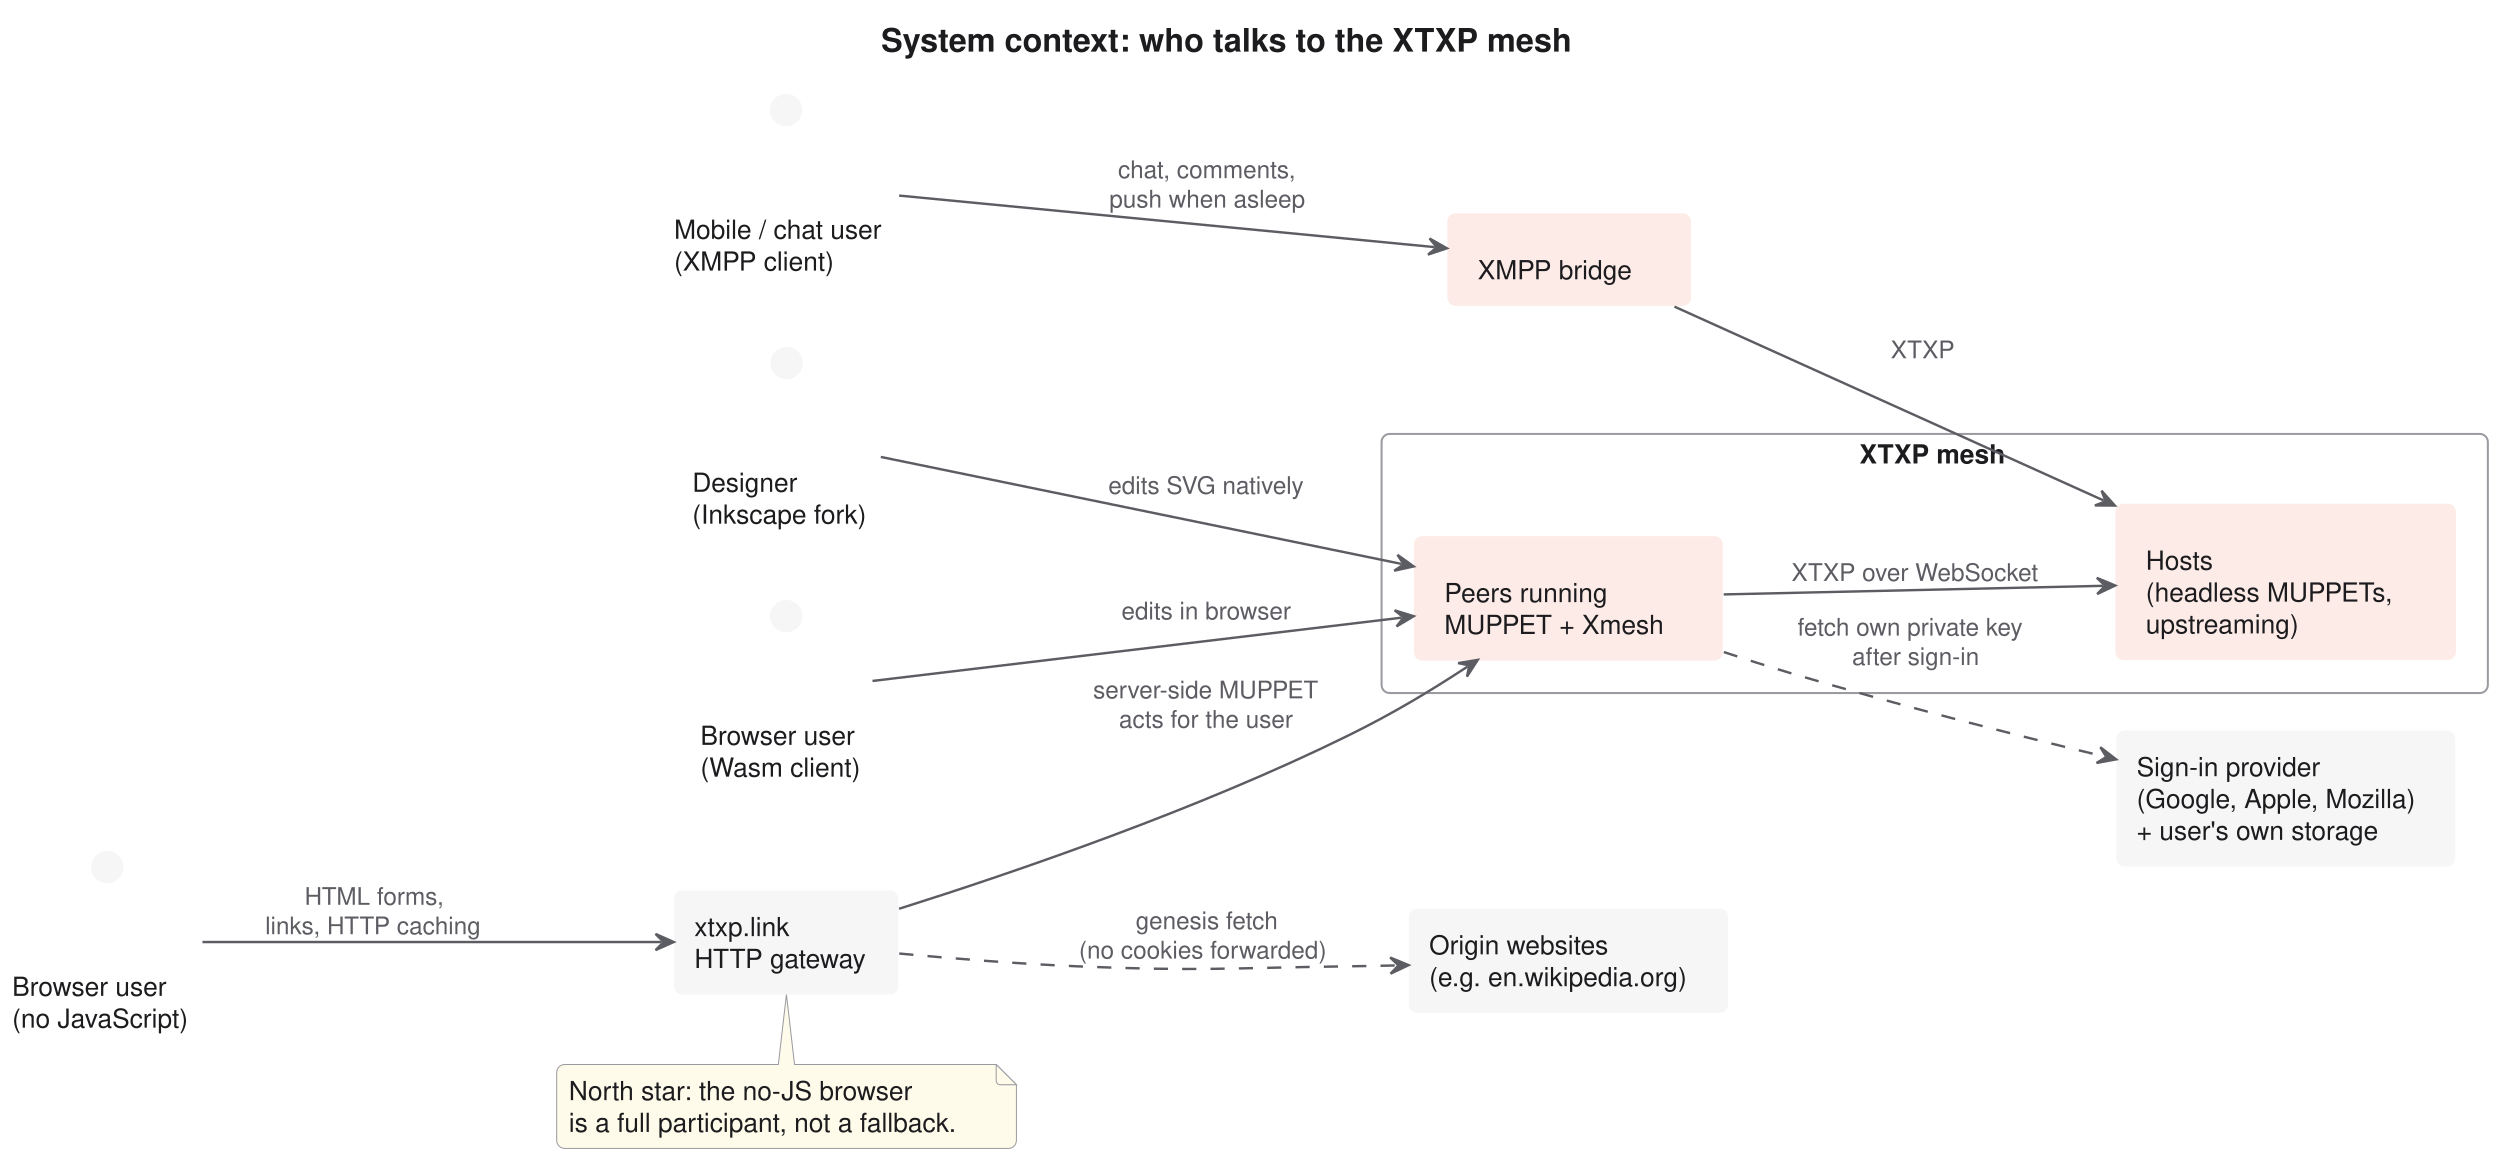
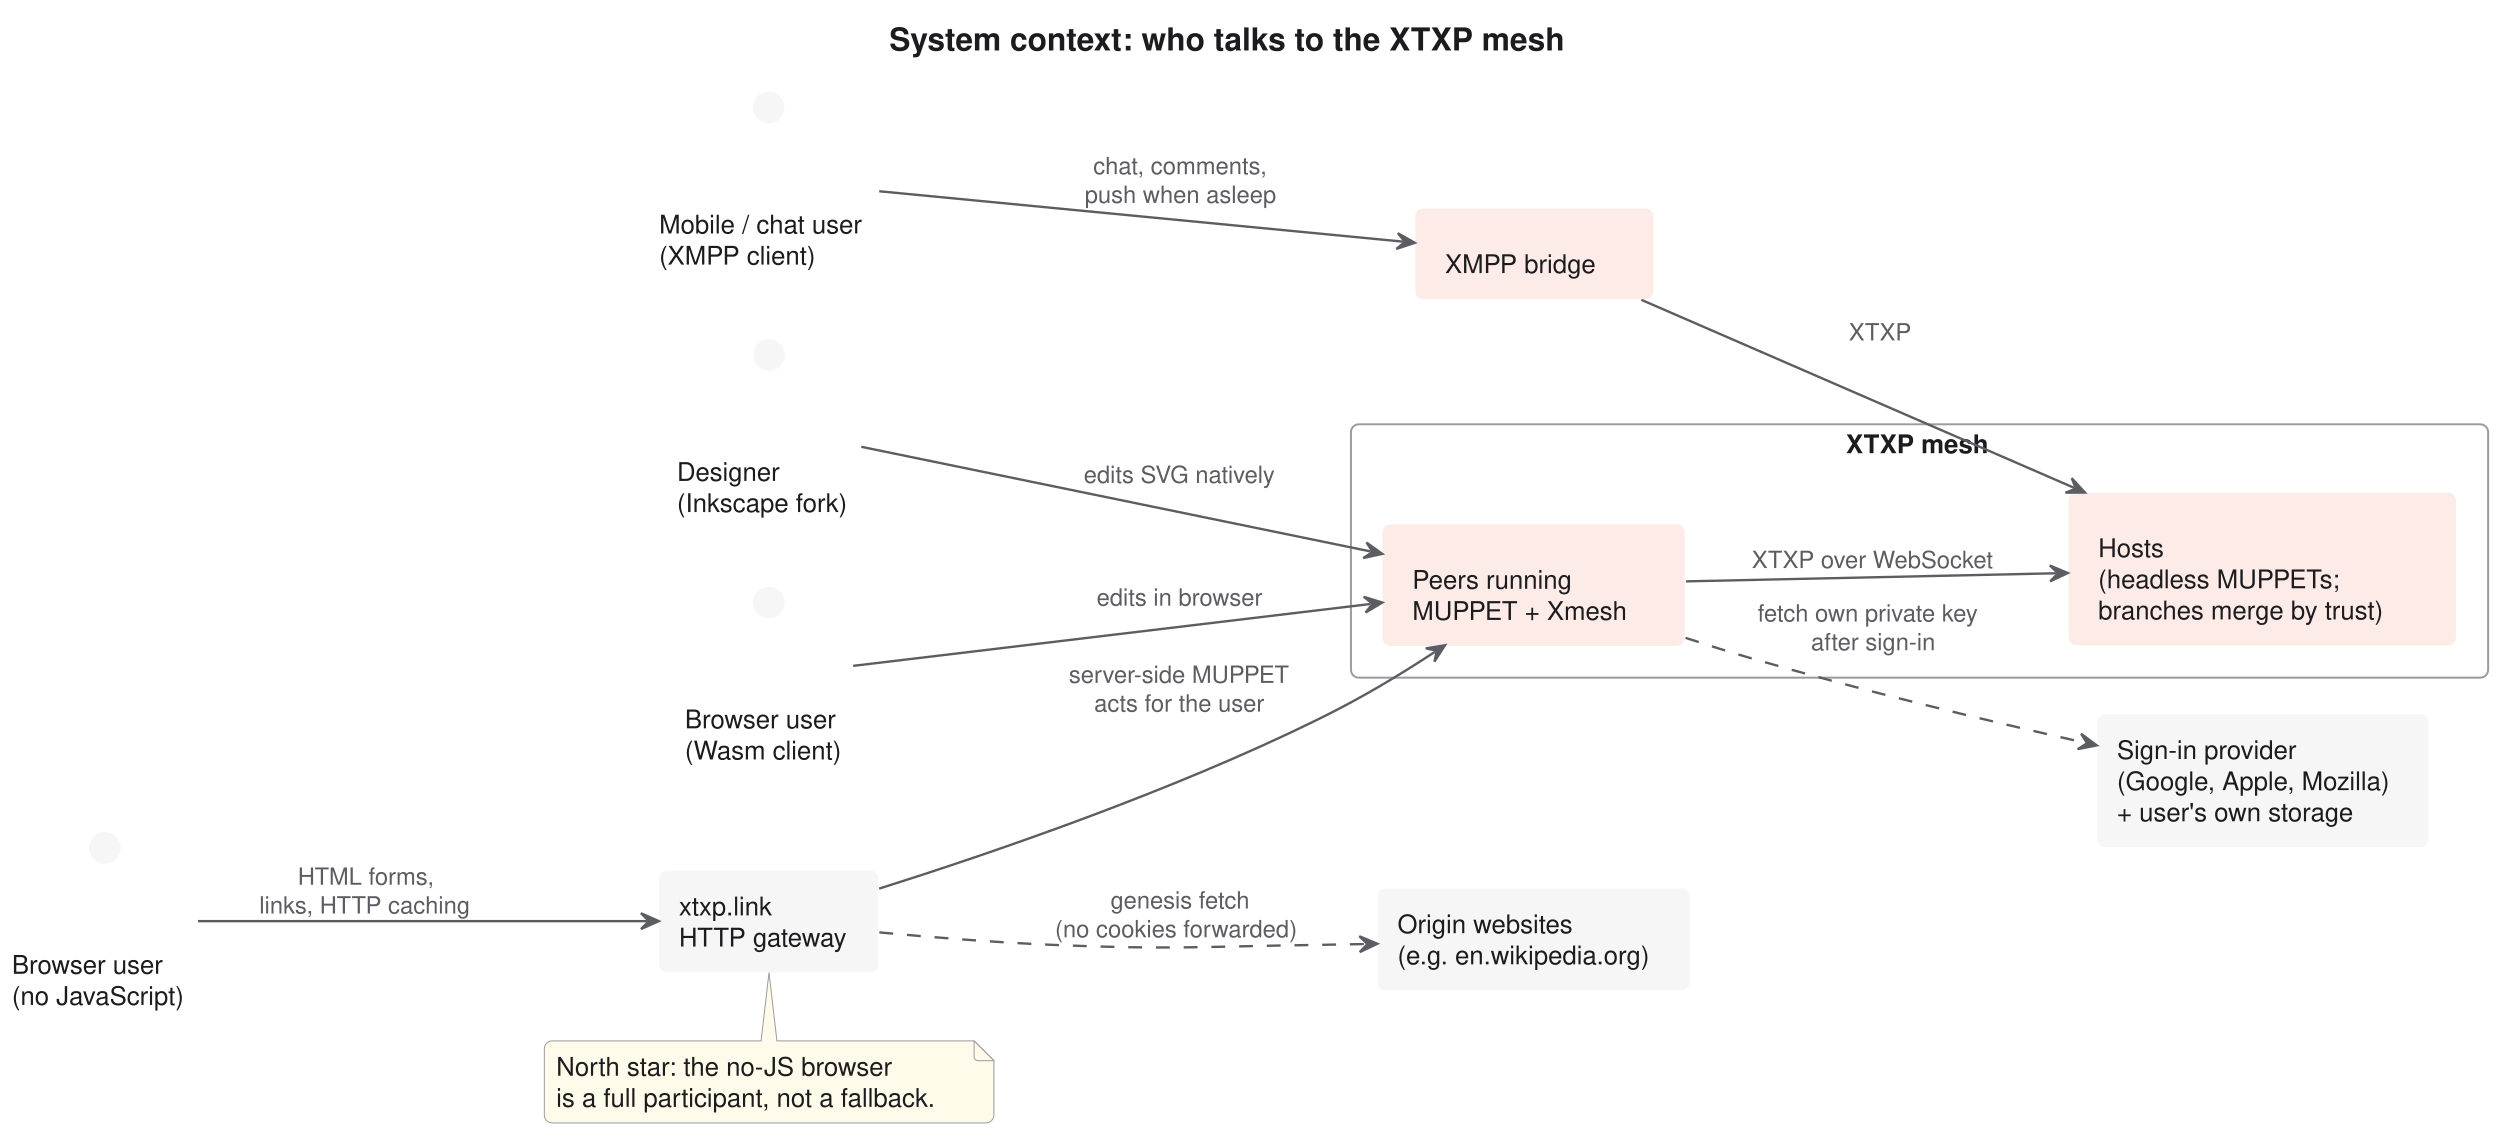
- <svg xmlns="http://www.w3.org/2000/svg" contentStyleType="text/css" data-diagram-type="DESCRIPTION" height="574px" preserveAspectRatio="none" style="width:1235px;height:574px;" version="1.1" viewBox="0 0 1235 574" width="1235px" zoomAndPan="magnify">
+ <svg xmlns="http://www.w3.org/2000/svg" contentStyleType="text/css" data-diagram-type="DESCRIPTION" height="574px" preserveAspectRatio="none" style="width:1263px;height:574px;" version="1.1" viewBox="0 0 1263 574" width="1263px" zoomAndPan="magnify">
  <defs />
  <g>
    <g class="title" data-source-line="2">
-       <text fill="#1C1C1F" font-family="Helvetica" font-size="16" font-weight="bold" lengthAdjust="spacing" textLength="350.5" x="435.25" y="25.5">System context: who talks to the XTXP mesh</text>
+       <text fill="#1C1C1F" font-family="Helvetica" font-size="16" font-weight="bold" lengthAdjust="spacing" textLength="350.5" x="449.25" y="25.5">System context: who talks to the XTXP mesh</text>
    </g>
    <g class="cluster" data-entity="mesh" data-source-line="11" data-uid="ent0006" id="cluster_mesh">
-       <rect fill="none" height="128" rx="4" ry="4" style="stroke:#9A9AA1;stroke-width:1;" width="546.5" x="682.5" y="214.359" />
-       <text fill="#1C1C1F" font-family="Helvetica" font-size="13" font-weight="bold" lengthAdjust="spacing" textLength="74.356" x="918.572" y="228.953">XTXP mesh</text>
+       <rect fill="none" height="128" rx="4" ry="4" style="stroke:#9A9AA1;stroke-width:1;" width="574.5" x="682.5" y="214.359" />
+       <text fill="#1C1C1F" font-family="Helvetica" font-size="13" font-weight="bold" lengthAdjust="spacing" textLength="74.356" x="932.572" y="228.953">XTXP mesh</text>
    </g>
    <g class="entity" data-entity="peers" data-source-line="12" data-uid="ent0007" id="entity_peers">
      <rect fill="#FDEBE7" height="61.459" rx="4" ry="4" width="152.525" x="698.5" y="264.859" />
      <rect fill="#FDEBE7" height="10" width="15" x="831.025" y="269.859" />
      <rect fill="#FDEBE7" height="2" width="4" x="829.025" y="271.859" />
      <rect fill="#FDEBE7" height="2" width="4" x="829.025" y="275.859" />
      <text fill="#1C1C1F" font-family="Helvetica" font-size="13" lengthAdjust="spacing" textLength="85.617" x="713.5" y="297.453">Peers running</text>
      <text fill="#1C1C1F" font-family="Helvetica" font-size="13" lengthAdjust="spacing" textLength="112.525" x="713.5" y="313.183">MUPPET + Xmesh</text>
    </g>
    <g class="entity" data-entity="hosts" data-source-line="13" data-uid="ent0008" id="entity_hosts">
-       <rect fill="#FDEBE7" height="77.189" rx="4" ry="4" width="168.21" x="1045" y="248.859" />
-       <rect fill="#FDEBE7" height="10" width="15" x="1193.21" y="253.859" />
-       <rect fill="#FDEBE7" height="2" width="4" x="1191.21" y="255.859" />
-       <rect fill="#FDEBE7" height="2" width="4" x="1191.21" y="259.859" />
+       <rect fill="#FDEBE7" height="77.189" rx="4" ry="4" width="195.727" x="1045" y="248.859" />
+       <rect fill="#FDEBE7" height="10" width="15" x="1220.727" y="253.859" />
+       <rect fill="#FDEBE7" height="2" width="4" x="1218.727" y="255.859" />
+       <rect fill="#FDEBE7" height="2" width="4" x="1218.727" y="259.859" />
      <text fill="#1C1C1F" font-family="Helvetica" font-size="13" lengthAdjust="spacing" textLength="35.433" x="1060" y="281.453">Hosts</text>
-       <text fill="#1C1C1F" font-family="Helvetica" font-size="13" lengthAdjust="spacing" textLength="128.21" x="1060" y="297.183">(headless MUPPETs,</text>
-       <text fill="#1C1C1F" font-family="Helvetica" font-size="13" lengthAdjust="spacing" textLength="81.466" x="1060" y="312.912">upstreaming)</text>
+       <text fill="#1C1C1F" font-family="Helvetica" font-size="13" lengthAdjust="spacing" textLength="128.388" x="1060" y="297.183">(headless MUPPETs;</text>
+       <text fill="#1C1C1F" font-family="Helvetica" font-size="13" lengthAdjust="spacing" textLength="155.727" x="1060" y="312.912">branches merge by trust)</text>
    </g>
    <g class="entity" data-entity="designer" data-source-line="6" data-uid="ent0002" id="entity_designer">
      <ellipse cx="388.604" cy="179.359" fill="#F6F6F7" rx="8" ry="8" />
      <path d="M388.604,187.359 L388.604,214.359 M375.604,195.359 L401.604,195.359 M388.604,214.359 L375.604,229.359 M388.604,214.359 L401.604,229.359" fill="none" />
      <text fill="#1C1C1F" font-family="Helvetica" font-size="13" lengthAdjust="spacing" textLength="55.098" x="342" y="242.953">Designer</text>
      <text fill="#1C1C1F" font-family="Helvetica" font-size="13" lengthAdjust="spacing" textLength="93.209" x="342" y="258.683">(Inkscape fork)</text>
    </g>
    <g class="entity" data-entity="wasm" data-source-line="7" data-uid="ent0003" id="entity_wasm">
      <ellipse cx="388.367" cy="304.359" fill="#F6F6F7" rx="8" ry="8" />
      <path d="M388.367,312.359 L388.367,339.359 M375.367,320.359 L401.367,320.359 M388.367,339.359 L375.367,354.359 M388.367,339.359 L401.367,354.359" fill="none" />
      <text fill="#1C1C1F" font-family="Helvetica" font-size="13" lengthAdjust="spacing" textLength="81.847" x="346" y="367.953">Browser user</text>
      <text fill="#1C1C1F" font-family="Helvetica" font-size="13" lengthAdjust="spacing" textLength="84.735" x="346" y="383.683">(Wasm client)</text>
    </g>
    <g class="entity" data-entity="nojs" data-source-line="8" data-uid="ent0004" id="entity_nojs">
      <ellipse cx="52.982" cy="428.359" fill="#F6F6F7" rx="8" ry="8" />
      <path d="M52.982,436.359 L52.982,463.359 M39.982,444.359 L65.982,444.359 M52.982,463.359 L39.982,478.359 M52.982,463.359 L65.982,478.359" fill="none" />
      <text fill="#1C1C1F" font-family="Helvetica" font-size="13" lengthAdjust="spacing" textLength="81.847" x="6" y="491.953">Browser user</text>
      <text fill="#1C1C1F" font-family="Helvetica" font-size="13" lengthAdjust="spacing" textLength="93.964" x="6" y="507.683">(no JavaScript)</text>
    </g>
    <g class="entity" data-entity="mobile" data-source-line="9" data-uid="ent0005" id="entity_mobile">
      <ellipse cx="388.358" cy="54.359" fill="#F6F6F7" rx="8" ry="8" />
      <path d="M388.358,62.359 L388.358,89.359 M375.358,70.359 L401.358,70.359 M388.358,89.359 L375.358,104.359 M388.358,89.359 L401.358,104.359" fill="none" />
      <text fill="#1C1C1F" font-family="Helvetica" font-size="13" lengthAdjust="spacing" textLength="110.716" x="333" y="117.953">Mobile / chat user</text>
      <text fill="#1C1C1F" font-family="Helvetica" font-size="13" lengthAdjust="spacing" textLength="83.592" x="333" y="133.683">(XMPP client)</text>
    </g>
    <g class="entity" data-entity="gateway" data-source-line="16" data-uid="ent0009" id="entity_gateway">
      <rect fill="#F6F6F7" height="51.459" rx="4" ry="4" width="110.752" x="333" y="439.859" />
      <text fill="#1C1C1F" font-family="Helvetica" font-size="13" lengthAdjust="spacing" textLength="51.264" x="343" y="462.453">xtxp.link</text>
      <text fill="#1C1C1F" font-family="Helvetica" font-size="13" lengthAdjust="spacing" textLength="90.752" x="343" y="478.183">HTTP gateway</text>
    </g>
    <g class="entity" data-entity="bridge" data-source-line="17" data-uid="ent0010" id="entity_bridge">
      <rect fill="#FDEBE7" height="45.73" rx="4" ry="4" width="120.387" x="715" y="105.359" />
      <rect fill="#FDEBE7" height="10" width="15" x="815.387" y="110.359" />
      <rect fill="#FDEBE7" height="2" width="4" x="813.387" y="112.359" />
      <rect fill="#FDEBE7" height="2" width="4" x="813.387" y="116.359" />
      <text fill="#1C1C1F" font-family="Helvetica" font-size="13" lengthAdjust="spacing" textLength="80.387" x="730" y="137.953">XMPP bridge</text>
    </g>
    <g class="entity" data-entity="origin" data-source-line="18" data-uid="ent0011" id="entity_origin">
      <rect fill="#F6F6F7" height="51.459" rx="4" ry="4" width="157.611" x="696" y="448.859" />
      <text fill="#1C1C1F" font-family="Helvetica" font-size="13" lengthAdjust="spacing" textLength="95.323" x="706" y="471.453">Origin websites</text>
      <text fill="#1C1C1F" font-family="Helvetica" font-size="13" lengthAdjust="spacing" textLength="137.611" x="706" y="487.183">(e.g. en.wikipedia.org)</text>
    </g>
    <g class="entity" data-entity="sso" data-source-line="19" data-uid="ent0012" id="entity_sso">
-       <rect fill="#F6F6F7" height="67.189" rx="4" ry="4" width="167.355" x="1045.5" y="360.859" />
-       <text fill="#1C1C1F" font-family="Helvetica" font-size="13" lengthAdjust="spacing" textLength="99.144" x="1055.5" y="383.453">Sign-in provider</text>
-       <text fill="#1C1C1F" font-family="Helvetica" font-size="13" lengthAdjust="spacing" textLength="147.355" x="1055.5" y="399.183">(Google, Apple, Mozilla)</text>
-       <text fill="#1C1C1F" font-family="Helvetica" font-size="13" lengthAdjust="spacing" textLength="130.121" x="1055.5" y="414.912">+ user's own storage</text>
+       <rect fill="#F6F6F7" height="67.189" rx="4" ry="4" width="167.355" x="1059.5" y="360.859" />
+       <text fill="#1C1C1F" font-family="Helvetica" font-size="13" lengthAdjust="spacing" textLength="99.144" x="1069.5" y="383.453">Sign-in provider</text>
+       <text fill="#1C1C1F" font-family="Helvetica" font-size="13" lengthAdjust="spacing" textLength="147.355" x="1069.5" y="399.183">(Google, Apple, Mozilla)</text>
+       <text fill="#1C1C1F" font-family="Helvetica" font-size="13" lengthAdjust="spacing" textLength="130.121" x="1069.5" y="414.912">+ user's own storage</text>
    </g>
    <g class="entity" data-entity="GMN22" data-source-line="32" data-uid="ent0023" id="entity_GMN22">
      <path d="M275,529.859 L275,563.318 A4,4 0 0 0 279,567.318 L498.115,567.318 A4,4 0 0 0 502.115,563.318 L502.115,535.859 L492.115,525.859 L392.5,525.859 L388.5,491.329 L384.5,525.859 L279,525.859 A4,4 0 0 0 275,529.859" fill="#FFFBEA" style="stroke:#9A9AA1;stroke-width:0.5;" />
      <path d="M492.115,525.859 L492.115,533.859 A2,2 0 0 0 494.115,535.859 L502.115,535.859 L492.115,525.859" fill="#FFFBEA" style="stroke:#9A9AA1;stroke-width:0.5;" />
      <text fill="#1C1C1F" font-family="Helvetica" font-size="13" lengthAdjust="spacing" textLength="183.46" x="281" y="543.453">North star: the no-JS browser</text>
      <text fill="#1C1C1F" font-family="Helvetica" font-size="13" lengthAdjust="spacing" textLength="206.115" x="281" y="559.183">is a full participant, not a fallback.</text>
    </g>
    <g class="link" data-entity-1="designer" data-entity-2="peers" data-source-line="21" data-uid="lnk13" id="link_designer_peers">
      <path d="M435.12,225.729 C500.07,239.079 614.113,262.512 692.483,278.612" fill="none" id="designer-to-peers" style="stroke:#5C5C63;stroke-width:1.2;" />
      <polygon fill="#5C5C63" points="698.36,279.819,690.349,274.09,693.462,278.813,688.739,281.926,698.36,279.819" style="stroke:#5C5C63;stroke-width:1.2;" />
      <text fill="#5C5C63" font-family="Helvetica" font-size="12" lengthAdjust="spacing" textLength="103.242" x="547.5" y="243.984">edits SVG natively</text>
    </g>
    <g class="link" data-entity-1="wasm" data-entity-2="peers" data-source-line="22" data-uid="lnk14" id="link_wasm_peers">
      <path d="M431.01,336.389 C494.9,328.749 612.342,314.702 692.403,305.122" fill="none" id="wasm-to-peers" style="stroke:#5C5C63;stroke-width:1.2;" />
      <polygon fill="#5C5C63" points="698.36,304.409,688.948,301.507,693.395,305.003,689.899,309.45,698.36,304.409" style="stroke:#5C5C63;stroke-width:1.2;" />
      <text fill="#5C5C63" font-family="Helvetica" font-size="12" lengthAdjust="spacing" textLength="90.984" x="554" y="305.984">edits in browser</text>
    </g>
    <g class="link" data-entity-1="nojs" data-entity-2="gateway" data-source-line="23" data-uid="lnk15" id="link_nojs_gateway">
      <path d="M100.02,465.359 C160.86,465.359 261.93,465.359 326.82,465.359" fill="none" id="nojs-to-gateway" style="stroke:#5C5C63;stroke-width:1.2;" />
      <polygon fill="#5C5C63" points="332.82,465.359,323.82,461.359,327.82,465.359,323.82,469.359,332.82,465.359" style="stroke:#5C5C63;stroke-width:1.2;" />
      <text fill="#5C5C63" font-family="Helvetica" font-size="12" lengthAdjust="spacing" textLength="74.121" x="150.441" y="446.984">HTML forms,</text>
      <text fill="#5C5C63" font-family="Helvetica" font-size="12" lengthAdjust="spacing" textLength="113.004" x="131" y="461.504">links, HTTP caching</text>
    </g>
    <g class="link" data-entity-1="mobile" data-entity-2="bridge" data-source-line="24" data-uid="lnk16" id="link_mobile_bridge">
      <path d="M444.18,96.619 C515.81,103.519 634.988,114.985 708.798,122.085" fill="none" id="mobile-to-bridge" style="stroke:#5C5C63;stroke-width:1.2;" />
      <polygon fill="#5C5C63" points="714.77,122.659,706.194,117.816,709.793,122.181,705.428,125.779,714.77,122.659" style="stroke:#5C5C63;stroke-width:1.2;" />
      <text fill="#5C5C63" font-family="Helvetica" font-size="12" lengthAdjust="spacing" textLength="94.324" x="552.31" y="87.984">chat, comments,</text>
      <text fill="#5C5C63" font-family="Helvetica" font-size="12" lengthAdjust="spacing" textLength="102.943" x="548" y="102.504">push when asleep</text>
    </g>
    <g class="link" data-entity-1="gateway" data-entity-2="peers" data-source-line="25" data-uid="lnk17" id="link_gateway_peers">
      <path d="M444.15,448.929 C500.95,431.009 591.76,399.929 666,363.359 C687.86,352.589 705.861,341.808 725.001,329.267" fill="none" id="gateway-to-peers" style="stroke:#5C5C63;stroke-width:1.2;" />
      <polygon fill="#5C5C63" points="730.02,325.979,720.3,327.566,725.838,328.719,724.684,334.257,730.02,325.979" style="stroke:#5C5C63;stroke-width:1.2;" />
      <text fill="#5C5C63" font-family="Helvetica" font-size="12" lengthAdjust="spacing" textLength="118.641" x="540" y="344.984">server-side MUPPET</text>
      <text fill="#5C5C63" font-family="Helvetica" font-size="12" lengthAdjust="spacing" textLength="93.094" x="552.773" y="359.504">acts for the user</text>
    </g>
    <g class="link" data-entity-1="peers" data-entity-2="hosts" data-source-line="26" data-uid="lnk18" id="link_peers_hosts">
-       <path d="M851.51,293.639 C908.38,292.349 980.292,290.715 1038.921,289.385" fill="none" id="peers-to-hosts" style="stroke:#5C5C63;stroke-width:1.2;" />
-       <polygon fill="#5C5C63" points="1044.92,289.249,1035.832,285.454,1039.921,289.363,1036.013,293.452,1044.92,289.249" style="stroke:#5C5C63;stroke-width:1.2;" />
+       <path d="M851.84,293.699 C907.74,292.479 978.251,290.94 1038.671,289.62" fill="none" id="peers-to-hosts" style="stroke:#5C5C63;stroke-width:1.2;" />
+       <polygon fill="#5C5C63" points="1044.67,289.489,1035.585,285.687,1039.671,289.599,1035.759,293.685,1044.67,289.489" style="stroke:#5C5C63;stroke-width:1.2;" />
      <text fill="#5C5C63" font-family="Helvetica" font-size="12" lengthAdjust="spacing" textLength="129.41" x="885" y="286.984">XTXP over WebSocket</text>
    </g>
    <g class="link" data-entity-1="bridge" data-entity-2="hosts" data-source-line="27" data-uid="lnk19" id="link_bridge_hosts">
-       <path d="M827.18,151.479 C884.2,177.229 971.742,216.779 1039.262,247.279" fill="none" id="bridge-to-hosts" style="stroke:#5C5C63;stroke-width:1.2;" />
-       <polygon fill="#5C5C63" points="1044.73,249.749,1038.175,242.399,1040.173,247.691,1034.881,249.69,1044.73,249.749" style="stroke:#5C5C63;stroke-width:1.2;" />
-       <text fill="#5C5C63" font-family="Helvetica" font-size="12" lengthAdjust="spacing" textLength="31.781" x="934" y="176.984">XTXP</text>
+       <path d="M829.22,151.479 C887.9,176.969 977.777,216.019 1047.797,246.439" fill="none" id="bridge-to-hosts" style="stroke:#5C5C63;stroke-width:1.2;" />
+       <polygon fill="#5C5C63" points="1053.3,248.829,1046.639,241.574,1048.714,246.837,1043.451,248.912,1053.3,248.829" style="stroke:#5C5C63;stroke-width:1.2;" />
+       <text fill="#5C5C63" font-family="Helvetica" font-size="12" lengthAdjust="spacing" textLength="31.781" x="934" y="171.984">XTXP</text>
    </g>
    <g class="link" data-entity-1="gateway" data-entity-2="origin" data-source-line="28" data-uid="lnk20" id="link_gateway_origin">
      <path d="M444.24,471.049 C470.72,473.529 502.98,476.139 532,477.359 C591.5,479.859 606.45,478.189 666,477.359 C675.66,477.229 679.802,477.157 689.842,476.927" fill="none" id="gateway-to-origin" style="stroke:#5C5C63;stroke-width:1.2;stroke-dasharray:7,7;" />
      <polygon fill="#5C5C63" points="695.84,476.789,686.751,472.997,690.841,476.904,686.934,480.994,695.84,476.789" style="stroke:#5C5C63;stroke-width:1.2;" />
      <text fill="#5C5C63" font-family="Helvetica" font-size="12" lengthAdjust="spacing" textLength="76.705" x="561.037" y="458.984">genesis fetch</text>
      <text fill="#5C5C63" font-family="Helvetica" font-size="12" lengthAdjust="spacing" textLength="132.779" x="533" y="473.504">(no cookies forwarded)</text>
    </g>
    <g class="link" data-entity-1="peers" data-entity-2="sso" data-source-line="29" data-uid="lnk21" id="link_peers_sso">
-       <path d="M851.57,322.119 C862.41,325.699 873.46,329.219 884,332.359 C937.3,348.229 992.068,362.239 1039.548,373.719" fill="none" id="peers-to-sso" style="stroke:#5C5C63;stroke-width:1.2;stroke-dasharray:7,7;" />
-       <polygon fill="#5C5C63" points="1045.38,375.129,1037.572,369.126,1040.52,373.954,1035.692,376.902,1045.38,375.129" style="stroke:#5C5C63;stroke-width:1.2;" />
+       <path d="M851.54,322.249 C862.38,325.809 873.44,329.289 884,332.359 C942.06,349.239 1002.547,363.791 1053.417,375.251" fill="none" id="peers-to-sso" style="stroke:#5C5C63;stroke-width:1.2;stroke-dasharray:7,7;" />
+       <polygon fill="#5C5C63" points="1059.27,376.569,1051.369,370.689,1054.392,375.471,1049.611,378.494,1059.27,376.569" style="stroke:#5C5C63;stroke-width:1.2;" />
      <text fill="#5C5C63" font-family="Helvetica" font-size="12" lengthAdjust="spacing" textLength="123.047" x="888" y="313.984">fetch own private key</text>
      <text fill="#5C5C63" font-family="Helvetica" font-size="12" lengthAdjust="spacing" textLength="69.199" x="914.924" y="328.504">after sign-in</text>
    </g>
  </g>
</svg>
